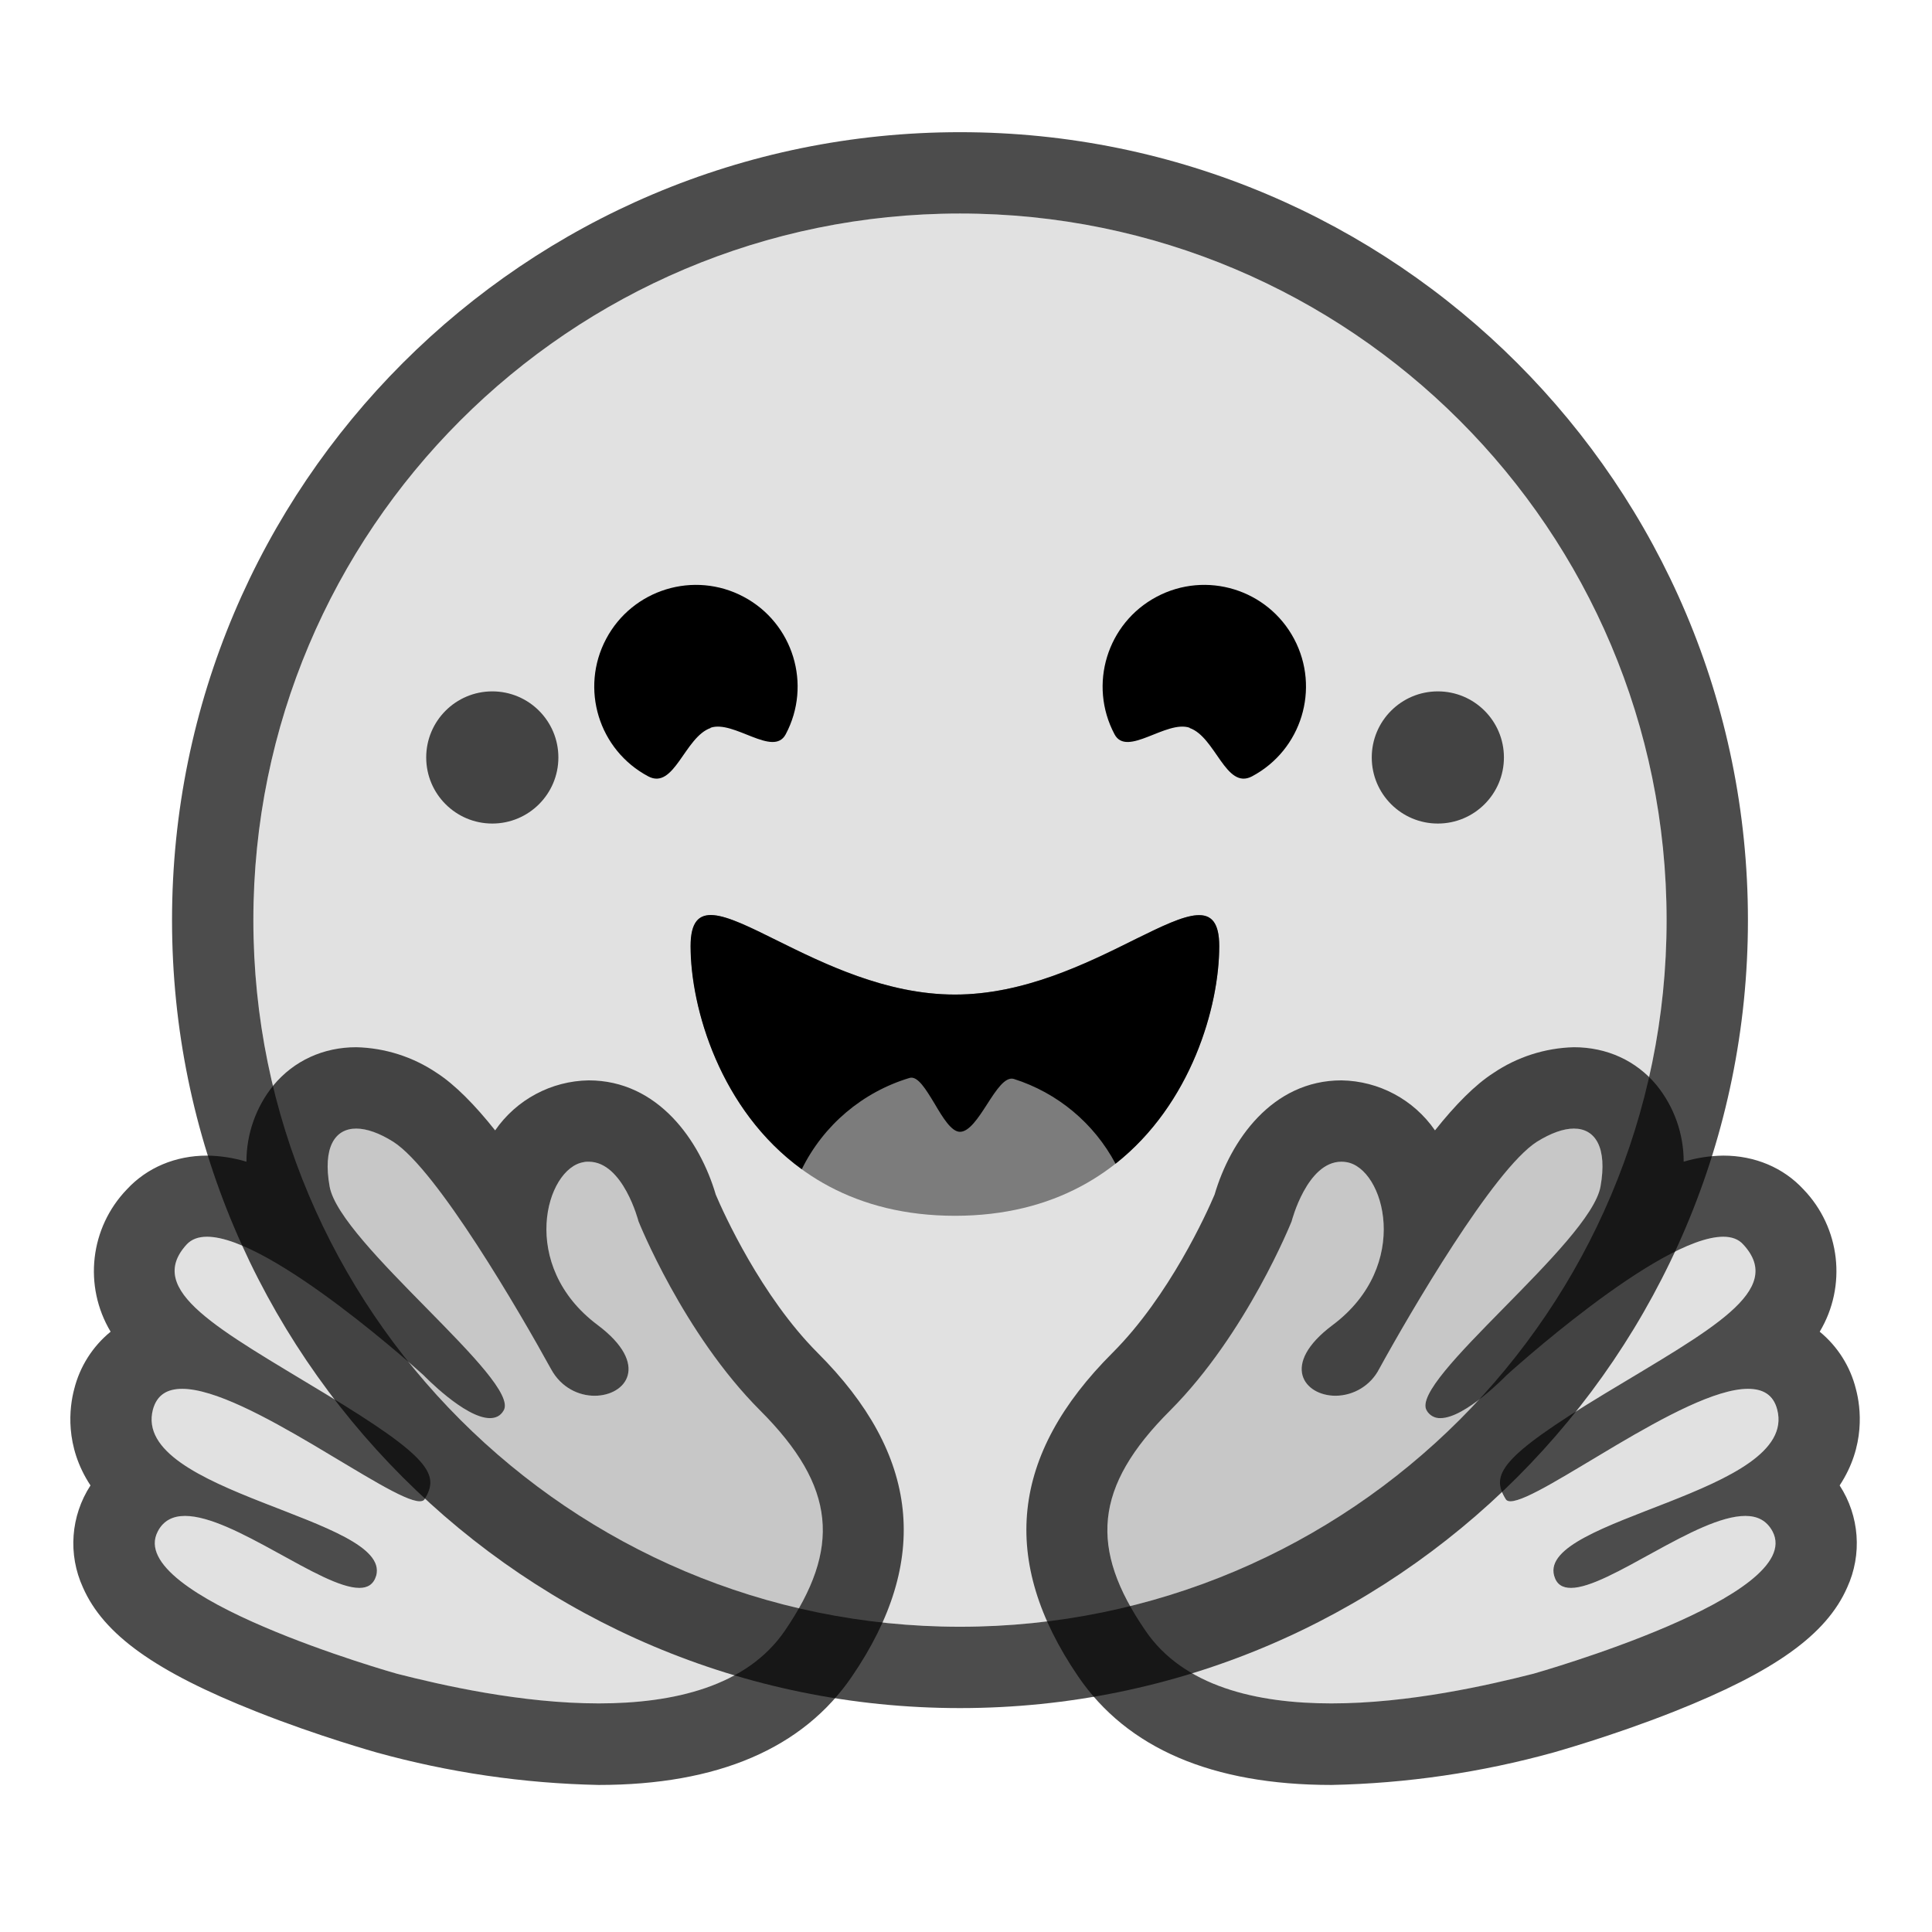
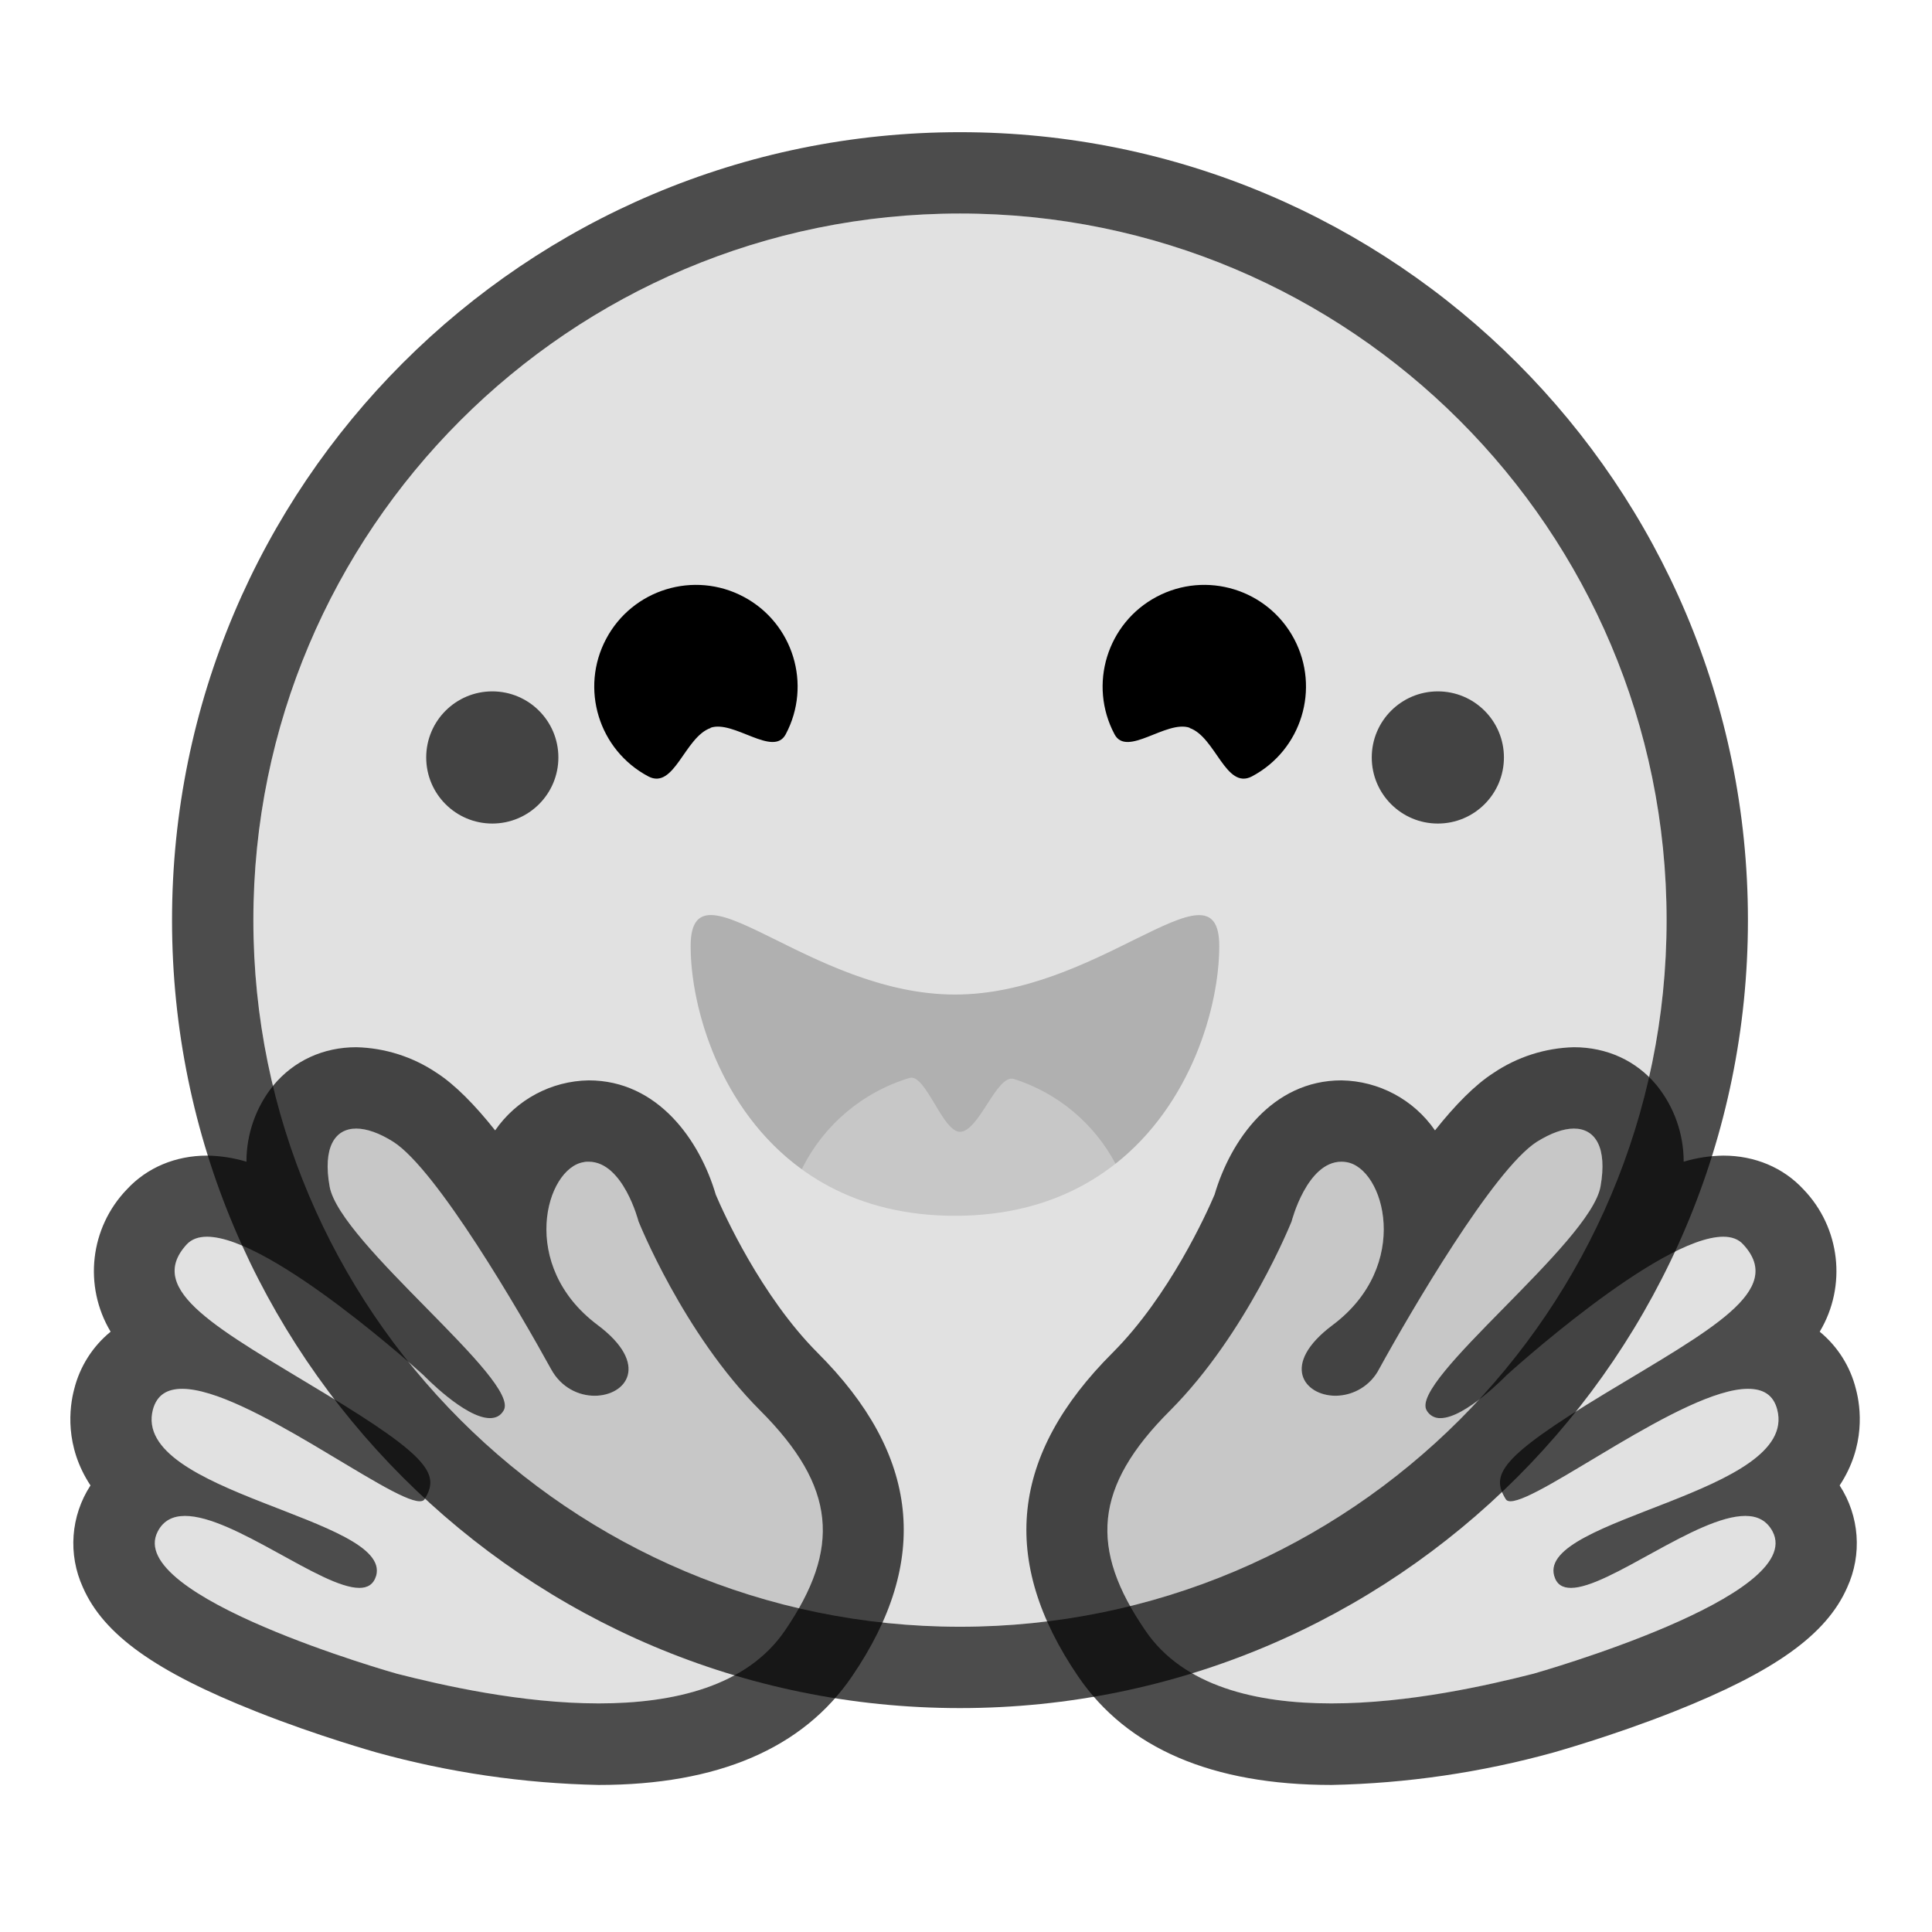
<svg xmlns="http://www.w3.org/2000/svg" viewBox="0 0 24 24">
  <g transform="translate(0 0.8842) scale(0.2526)">
    <path fill="currentColor" fill-opacity="0.12" d="M47.21 76.5a34.75 34.75 0 1 0 0-69.5 34.75 34.75 0 0 0 0 69.5Z" />
    <path fill="currentColor" fill-opacity="0.7" d="M81.96 41.75a34.75 34.75 0 1 0-69.5 0 34.75 34.75 0 0 0 69.5 0Zm-73.5 0a38.75 38.75 0 1 1 77.5 0 38.75 38.75 0 0 1-77.5 0Z" />
    <path fill="currentColor" d="M58.5 32.3c1.28.44 1.78 3.06 3.07 2.38a5 5 0 1 0-6.76-2.07c.61 1.15 2.55-.72 3.7-.32ZM34.95 32.3c-1.28.44-1.79 3.06-3.07 2.38a5 5 0 1 1 6.76-2.07c-.61 1.15-2.56-.72-3.7-.32Z" />
-     <path fill="currentColor" fill-opacity="0.45" d="M46.96 56.29c9.83 0 13-8.76 13-13.26 0-2.34-1.57-1.6-4.09-.36-2.33 1.15-5.46 2.74-8.9 2.74-7.19 0-13-6.88-13-2.38s3.16 13.26 13 13.26Z" />
-     <path fill="currentColor" fill-rule="evenodd" d="M39.43 54a8.7 8.7 0 0 1 5.3-4.49c.4-.12.81.57 1.24 1.28.4.68.82 1.37 1.24 1.37.45 0 .9-.68 1.33-1.35.45-.7.89-1.38 1.32-1.25a8.61 8.61 0 0 1 5 4.17c3.73-2.94 5.1-7.74 5.1-10.7 0-2.34-1.57-1.6-4.09-.36l-.14.07c-2.31 1.15-5.39 2.67-8.77 2.67s-6.45-1.52-8.77-2.67c-2.6-1.29-4.23-2.1-4.23.29 0 3.05 1.46 8.06 5.47 10.97Z" clip-rule="evenodd" />
+     <path fill="currentColor" fill-opacity="0.12" d="M46.96 56.29c9.83 0 13-8.76 13-13.26 0-2.34-1.57-1.6-4.09-.36-2.33 1.15-5.46 2.74-8.9 2.74-7.19 0-13-6.88-13-2.38s3.16 13.26 13 13.26Z" />
+     <path fill="currentColor" fill-opacity="0.12" fill-rule="evenodd" d="M39.43 54a8.7 8.7 0 0 1 5.3-4.49c.4-.12.81.57 1.24 1.28.4.68.82 1.37 1.24 1.37.45 0 .9-.68 1.33-1.35.45-.7.89-1.38 1.32-1.25a8.61 8.61 0 0 1 5 4.17c3.73-2.94 5.1-7.74 5.1-10.7 0-2.34-1.57-1.6-4.09-.36l-.14.07c-2.31 1.15-5.39 2.67-8.77 2.67s-6.45-1.52-8.77-2.67c-2.6-1.29-4.23-2.1-4.23.29 0 3.05 1.46 8.06 5.47 10.97Z" clip-rule="evenodd" />
    <path fill="currentColor" fill-opacity="0.7" d="M70.71 37a3.25 3.25 0 1 0 0-6.5 3.25 3.25 0 0 0 0 6.5ZM24.21 37a3.25 3.25 0 1 0 0-6.5 3.25 3.25 0 0 0 0 6.5ZM17.52 48c-1.62 0-3.06.66-4.07 1.87a5.97 5.97 0 0 0-1.33 3.76 7.1 7.1 0 0 0-1.94-.3c-1.55 0-2.95.59-3.94 1.66a5.8 5.8 0 0 0-.8 7 5.3 5.3 0 0 0-1.79 2.82c-.24.9-.48 2.8.8 4.74a5.22 5.22 0 0 0-.37 5.02c1.02 2.32 3.57 4.14 8.52 6.1 3.07 1.22 5.89 2 5.91 2.01a44.33 44.33 0 0 0 10.93 1.6c5.86 0 10.05-1.8 12.46-5.34 3.88-5.69 3.33-10.9-1.7-15.92-2.77-2.78-4.62-6.87-5-7.77-.78-2.66-2.84-5.62-6.25-5.62a5.7 5.7 0 0 0-4.6 2.46c-1-1.26-1.98-2.25-2.86-2.82A7.4 7.4 0 0 0 17.52 48Zm0 4c.51 0 1.14.22 1.82.65 2.14 1.36 6.25 8.43 7.76 11.18.5.92 1.37 1.31 2.14 1.31 1.55 0 2.75-1.53.15-3.48-3.92-2.93-2.55-7.72-.68-8.01.08-.02.17-.02.24-.02 1.7 0 2.45 2.93 2.45 2.93s2.2 5.52 5.98 9.3c3.77 3.77 3.97 6.8 1.22 10.83-1.88 2.75-5.47 3.58-9.16 3.58-3.81 0-7.73-.9-9.92-1.46-.11-.03-13.45-3.8-11.76-7 .28-.54.75-.76 1.34-.76 2.38 0 6.7 3.54 8.57 3.54.41 0 .7-.17.83-.6.79-2.85-12.06-4.05-10.98-8.17.2-.73.71-1.02 1.44-1.02 3.14 0 10.2 5.53 11.68 5.53.11 0 .2-.03.24-.1.74-1.2.33-2.04-4.9-5.2-5.21-3.16-8.88-5.06-6.8-7.33.24-.26.58-.38 1-.38 3.17 0 10.66 6.82 10.66 6.82s2.02 2.1 3.25 2.1c.28 0 .52-.1.68-.38.86-1.46-8.06-8.22-8.56-11.01-.34-1.9.24-2.85 1.31-2.85Z" />
    <path fill="currentColor" fill-opacity="0.12" d="M38.6 76.69c2.75-4.04 2.55-7.07-1.22-10.84-3.78-3.77-5.98-9.3-5.98-9.3s-.82-3.2-2.69-2.9c-1.87.3-3.24 5.08.68 8.01 3.91 2.93-.78 4.92-2.29 2.17-1.5-2.75-5.62-9.82-7.76-11.18-2.13-1.35-3.63-.6-3.13 2.2.5 2.79 9.43 9.55 8.56 11-.87 1.47-3.93-1.71-3.93-1.71s-9.57-8.71-11.66-6.44c-2.08 2.27 1.59 4.17 6.8 7.33 5.23 3.16 5.64 4 4.9 5.2-.75 1.2-12.28-8.53-13.36-4.4-1.08 4.11 11.77 5.3 10.98 8.15-.8 2.85-9.06-5.38-10.74-2.18-1.7 3.21 11.65 6.98 11.76 7.01 4.3 1.12 15.25 3.49 19.08-2.12Z" />
    <path fill="currentColor" fill-opacity="0.7" d="M77.4 48c1.62 0 3.07.66 4.07 1.87a5.97 5.97 0 0 1 1.33 3.76 7.1 7.1 0 0 1 1.95-.3c1.55 0 2.95.59 3.94 1.66a5.8 5.8 0 0 1 .8 7 5.3 5.3 0 0 1 1.78 2.82c.24.9.48 2.8-.8 4.74a5.22 5.22 0 0 1 .37 5.02c-1.02 2.32-3.57 4.14-8.51 6.1-3.08 1.22-5.9 2-5.92 2.01a44.33 44.33 0 0 1-10.93 1.6c-5.86 0-10.05-1.8-12.46-5.34-3.88-5.69-3.33-10.9 1.7-15.92 2.78-2.78 4.63-6.87 5.01-7.77.78-2.66 2.83-5.62 6.24-5.62a5.7 5.7 0 0 1 4.6 2.46c1-1.26 1.98-2.25 2.87-2.82A7.4 7.4 0 0 1 77.4 48Zm0 4c-.51 0-1.13.22-1.82.65-2.13 1.36-6.25 8.43-7.76 11.18a2.43 2.43 0 0 1-2.14 1.31c-1.54 0-2.75-1.53-.14-3.48 3.91-2.93 2.54-7.72.67-8.01a1.54 1.54 0 0 0-.24-.02c-1.7 0-2.45 2.93-2.45 2.93s-2.2 5.52-5.97 9.3c-3.78 3.77-3.98 6.8-1.22 10.83 1.87 2.75 5.47 3.58 9.15 3.58 3.82 0 7.73-.9 9.93-1.46.1-.03 13.45-3.8 11.76-7-.29-.54-.75-.76-1.34-.76-2.38 0-6.71 3.54-8.57 3.54-.42 0-.71-.17-.83-.6-.8-2.85 12.05-4.05 10.97-8.17-.19-.73-.7-1.02-1.44-1.02-3.14 0-10.2 5.53-11.68 5.53-.1 0-.19-.03-.23-.1-.74-1.2-.34-2.04 4.88-5.2 5.23-3.16 8.9-5.06 6.8-7.33-.23-.26-.57-.38-.98-.38-3.18 0-10.67 6.82-10.67 6.82s-2.02 2.1-3.24 2.1a.74.74 0 0 1-.68-.38c-.87-1.46 8.05-8.22 8.55-11.01.34-1.9-.24-2.85-1.31-2.85Z" />
    <path fill="currentColor" fill-opacity="0.12" d="M56.33 76.69c-2.75-4.04-2.56-7.07 1.22-10.84 3.77-3.77 5.97-9.3 5.97-9.3s.82-3.2 2.7-2.9c1.86.3 3.23 5.08-.68 8.01-3.92 2.93.78 4.92 2.28 2.17 1.51-2.75 5.63-9.82 7.76-11.18 2.13-1.35 3.64-.6 3.13 2.2-.5 2.79-9.42 9.55-8.55 11 .86 1.47 3.92-1.71 3.92-1.71s9.58-8.71 11.66-6.44c2.08 2.27-1.58 4.17-6.8 7.33-5.23 3.16-5.63 4-4.9 5.2.75 1.2 12.28-8.53 13.36-4.4 1.08 4.11-11.76 5.3-10.97 8.15.8 2.85 9.05-5.38 10.74-2.18 1.69 3.21-11.65 6.98-11.76 7.01-4.31 1.12-15.26 3.49-19.08-2.12Z" />
  </g>
</svg>
